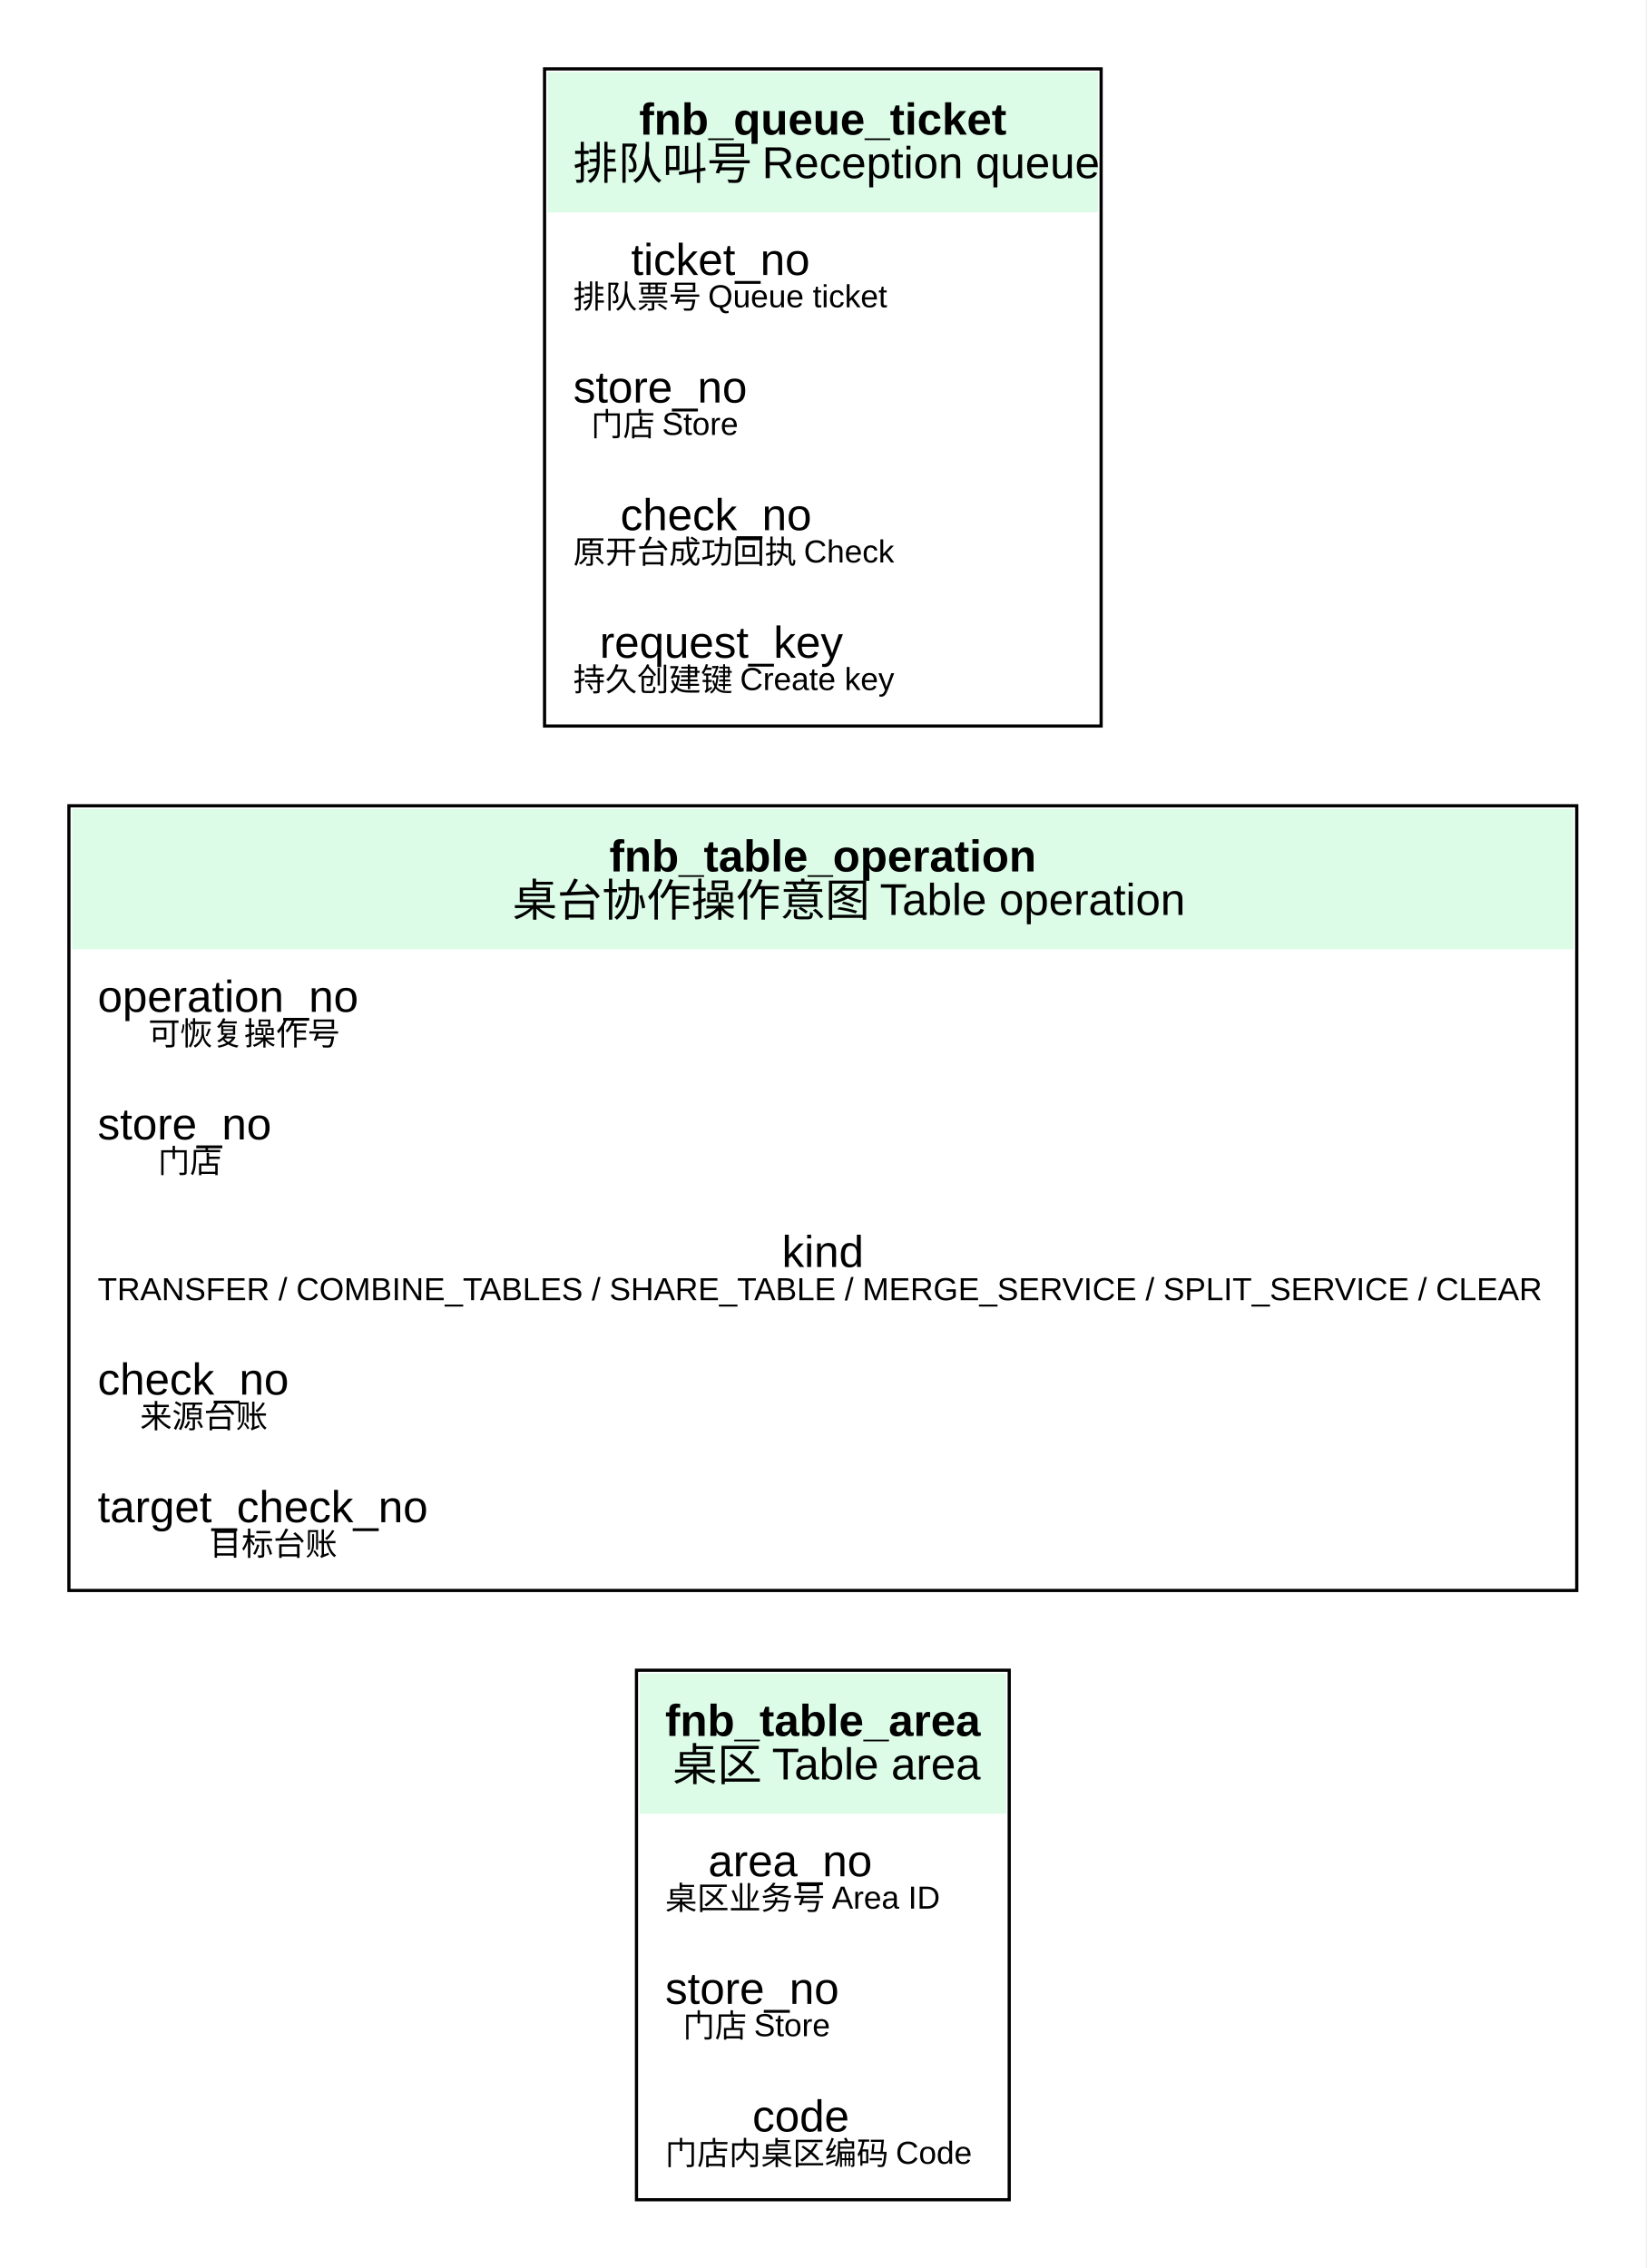
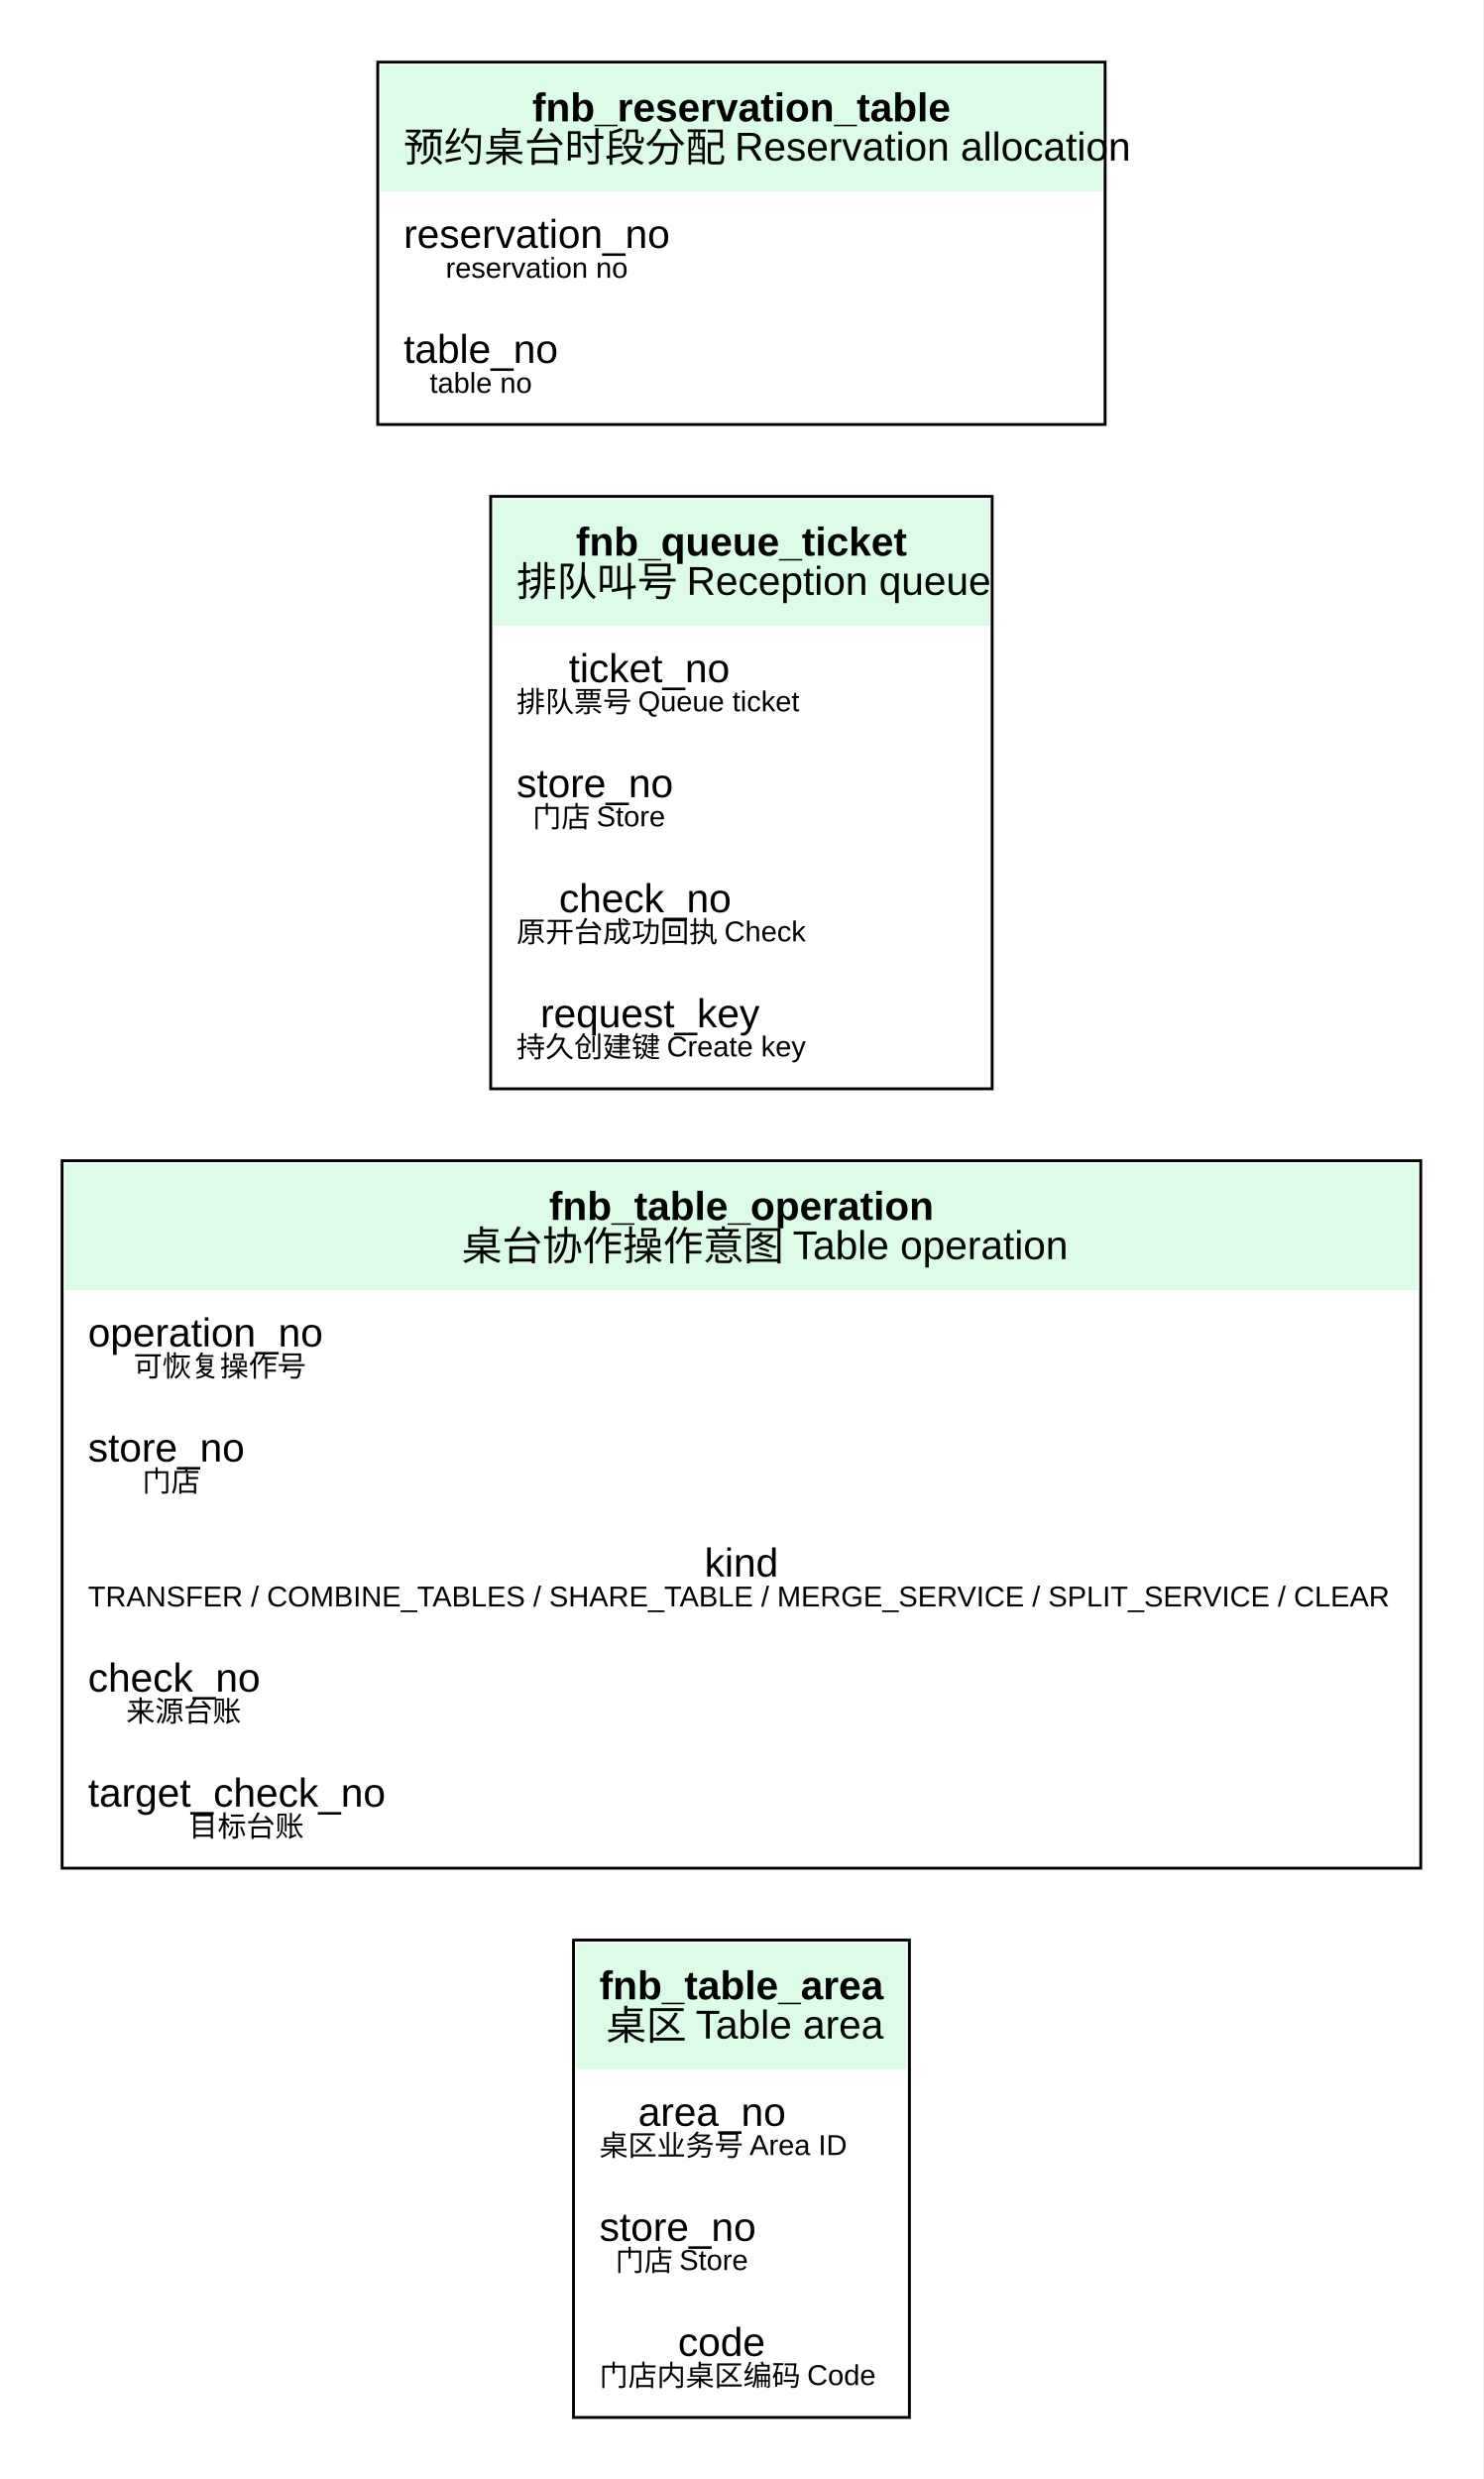
- <svg xmlns="http://www.w3.org/2000/svg" width="516pt" height="711pt" viewBox="0.00 0.00 516.00 711.00">
-   <g id="graph0" class="graph" transform="scale(1 1) rotate(0) translate(21.6 689.6)">
-     <polygon fill="white" stroke="none" points="-21.6,21.6 -21.6,-689.6 494.17,-689.6 494.17,21.6 -21.6,21.6" />
+ <svg xmlns="http://www.w3.org/2000/svg" width="516pt" height="862pt" viewBox="0.00 0.00 516.00 862.00">
+   <g id="graph0" class="graph" transform="scale(1 1) rotate(0) translate(21.6 840.6)">
+     <polygon fill="white" stroke="none" points="-21.6,21.6 -21.6,-840.6 494.17,-840.6 494.17,21.6 -21.6,21.6" />
    <g id="node1" class="node">
      <polygon fill="none" stroke="black" points="177.88,0 177.88,-166 294.7,-166 294.7,0 177.88,0" />
      <polygon fill="#dcfce7" stroke="none" points="178.88,-121 178.88,-165 293.7,-165 293.7,-121 178.88,-121" />
      <text xml:space="preserve" text-anchor="start" x="186.88" y="-145.4" font-family="Arial" font-weight="bold" font-size="14.00">fnb_table_area</text>
      <text xml:space="preserve" text-anchor="start" x="189.21" y="-131.4" font-family="Arial" font-size="14.00">桌区 Table area</text>
      <text xml:space="preserve" text-anchor="start" x="200.36" y="-101.4" font-family="Arial" font-size="14.00">area_no</text>
      <text xml:space="preserve" text-anchor="start" x="186.88" y="-91" font-family="Arial" font-size="10.00">桌区业务号 Area ID</text>
      <text xml:space="preserve" text-anchor="start" x="186.88" y="-61.4" font-family="Arial" font-size="14.00">store_no</text>
      <text xml:space="preserve" text-anchor="start" x="192.44" y="-51" font-family="Arial" font-size="10.00">门店 Store</text>
      <text xml:space="preserve" text-anchor="start" x="214.21" y="-21.4" font-family="Arial" font-size="14.00">code</text>
      <text xml:space="preserve" text-anchor="start" x="186.88" y="-11" font-family="Arial" font-size="10.00">门店内桌区编码 Code</text>
    </g>
    <g id="node2" class="node">
      <polygon fill="none" stroke="black" points="0,-191 0,-437 472.57,-437 472.57,-191 0,-191" />
      <polygon fill="#dcfce7" stroke="none" points="1,-392 1,-436 471.57,-436 471.57,-392 1,-392" />
      <text xml:space="preserve" text-anchor="start" x="169.39" y="-416.4" font-family="Arial" font-weight="bold" font-size="14.00">fnb_table_operation</text>
      <text xml:space="preserve" text-anchor="start" x="139.02" y="-402.4" font-family="Arial" font-size="14.00">桌台协作操作意图 Table operation</text>
      <text xml:space="preserve" text-anchor="start" x="9" y="-372.4" font-family="Arial" font-size="14.00">operation_no</text>
      <text xml:space="preserve" text-anchor="start" x="24.86" y="-362" font-family="Arial" font-size="10.00">可恢复操作号</text>
      <text xml:space="preserve" text-anchor="start" x="9" y="-332.4" font-family="Arial" font-size="14.00">store_no</text>
      <text xml:space="preserve" text-anchor="start" x="27.91" y="-322" font-family="Arial" font-size="10.00">门店</text>
      <text xml:space="preserve" text-anchor="start" x="223.44" y="-292.4" font-family="Arial" font-size="14.00">kind</text>
      <text xml:space="preserve" text-anchor="start" x="9" y="-282" font-family="Arial" font-size="10.00">TRANSFER / COMBINE_TABLES / SHARE_TABLE / MERGE_SERVICE / SPLIT_SERVICE / CLEAR</text>
      <text xml:space="preserve" text-anchor="start" x="9" y="-252.4" font-family="Arial" font-size="14.00">check_no</text>
      <text xml:space="preserve" text-anchor="start" x="22.3" y="-242" font-family="Arial" font-size="10.00">来源台账</text>
      <text xml:space="preserve" text-anchor="start" x="9" y="-212.4" font-family="Arial" font-size="14.00">target_check_no</text>
      <text xml:space="preserve" text-anchor="start" x="44.09" y="-202" font-family="Arial" font-size="10.00">目标台账</text>
    </g>
    <g id="node3" class="node">
      <polygon fill="none" stroke="black" points="149.07,-462 149.07,-668 323.5,-668 323.5,-462 149.07,-462" />
      <polygon fill="#dcfce7" stroke="none" points="150.07,-623 150.07,-667 322.5,-667 322.5,-623 150.07,-623" />
      <text xml:space="preserve" text-anchor="start" x="178.72" y="-647.4" font-family="Arial" font-weight="bold" font-size="14.00">fnb_queue_ticket</text>
      <text xml:space="preserve" text-anchor="start" x="158.07" y="-633.4" font-family="Arial" font-size="14.00">排队叫号 Reception queue</text>
      <text xml:space="preserve" text-anchor="start" x="176.19" y="-603.4" font-family="Arial" font-size="14.00">ticket_no</text>
      <text xml:space="preserve" text-anchor="start" x="158.07" y="-593" font-family="Arial" font-size="10.00">排队票号 Queue ticket</text>
      <text xml:space="preserve" text-anchor="start" x="158.07" y="-563.4" font-family="Arial" font-size="14.00">store_no</text>
      <text xml:space="preserve" text-anchor="start" x="163.64" y="-553" font-family="Arial" font-size="10.00">门店 Store</text>
      <text xml:space="preserve" text-anchor="start" x="172.84" y="-523.4" font-family="Arial" font-size="14.00">check_no</text>
      <text xml:space="preserve" text-anchor="start" x="158.07" y="-513" font-family="Arial" font-size="10.00">原开台成功回执 Check</text>
      <text xml:space="preserve" text-anchor="start" x="166.34" y="-483.4" font-family="Arial" font-size="14.00">request_key</text>
      <text xml:space="preserve" text-anchor="start" x="158.07" y="-473" font-family="Arial" font-size="10.00">持久创建键 Create key</text>
    </g>
+     <g id="node4" class="node">
+       <polygon fill="none" stroke="black" points="109.79,-693 109.79,-819 362.78,-819 362.78,-693 109.79,-693" />
+       <polygon fill="#dcfce7" stroke="none" points="110.79,-774 110.79,-818 361.78,-818 361.78,-774 110.79,-774" />
+       <text xml:space="preserve" text-anchor="start" x="163.54" y="-798.4" font-family="Arial" font-weight="bold" font-size="14.00">fnb_reservation_table</text>
+       <text xml:space="preserve" text-anchor="start" x="118.79" y="-784.4" font-family="Arial" font-size="14.00">预约桌台时段分配 Reservation allocation</text>
+       <text xml:space="preserve" text-anchor="start" x="118.79" y="-754.4" font-family="Arial" font-size="14.00">reservation_no</text>
+       <text xml:space="preserve" text-anchor="start" x="133.41" y="-744" font-family="Arial" font-size="10.00">reservation no</text>
+       <text xml:space="preserve" text-anchor="start" x="118.79" y="-714.4" font-family="Arial" font-size="14.00">table_no</text>
+       <text xml:space="preserve" text-anchor="start" x="127.86" y="-704" font-family="Arial" font-size="10.00">table no</text>
+     </g>
  </g>
</svg>
